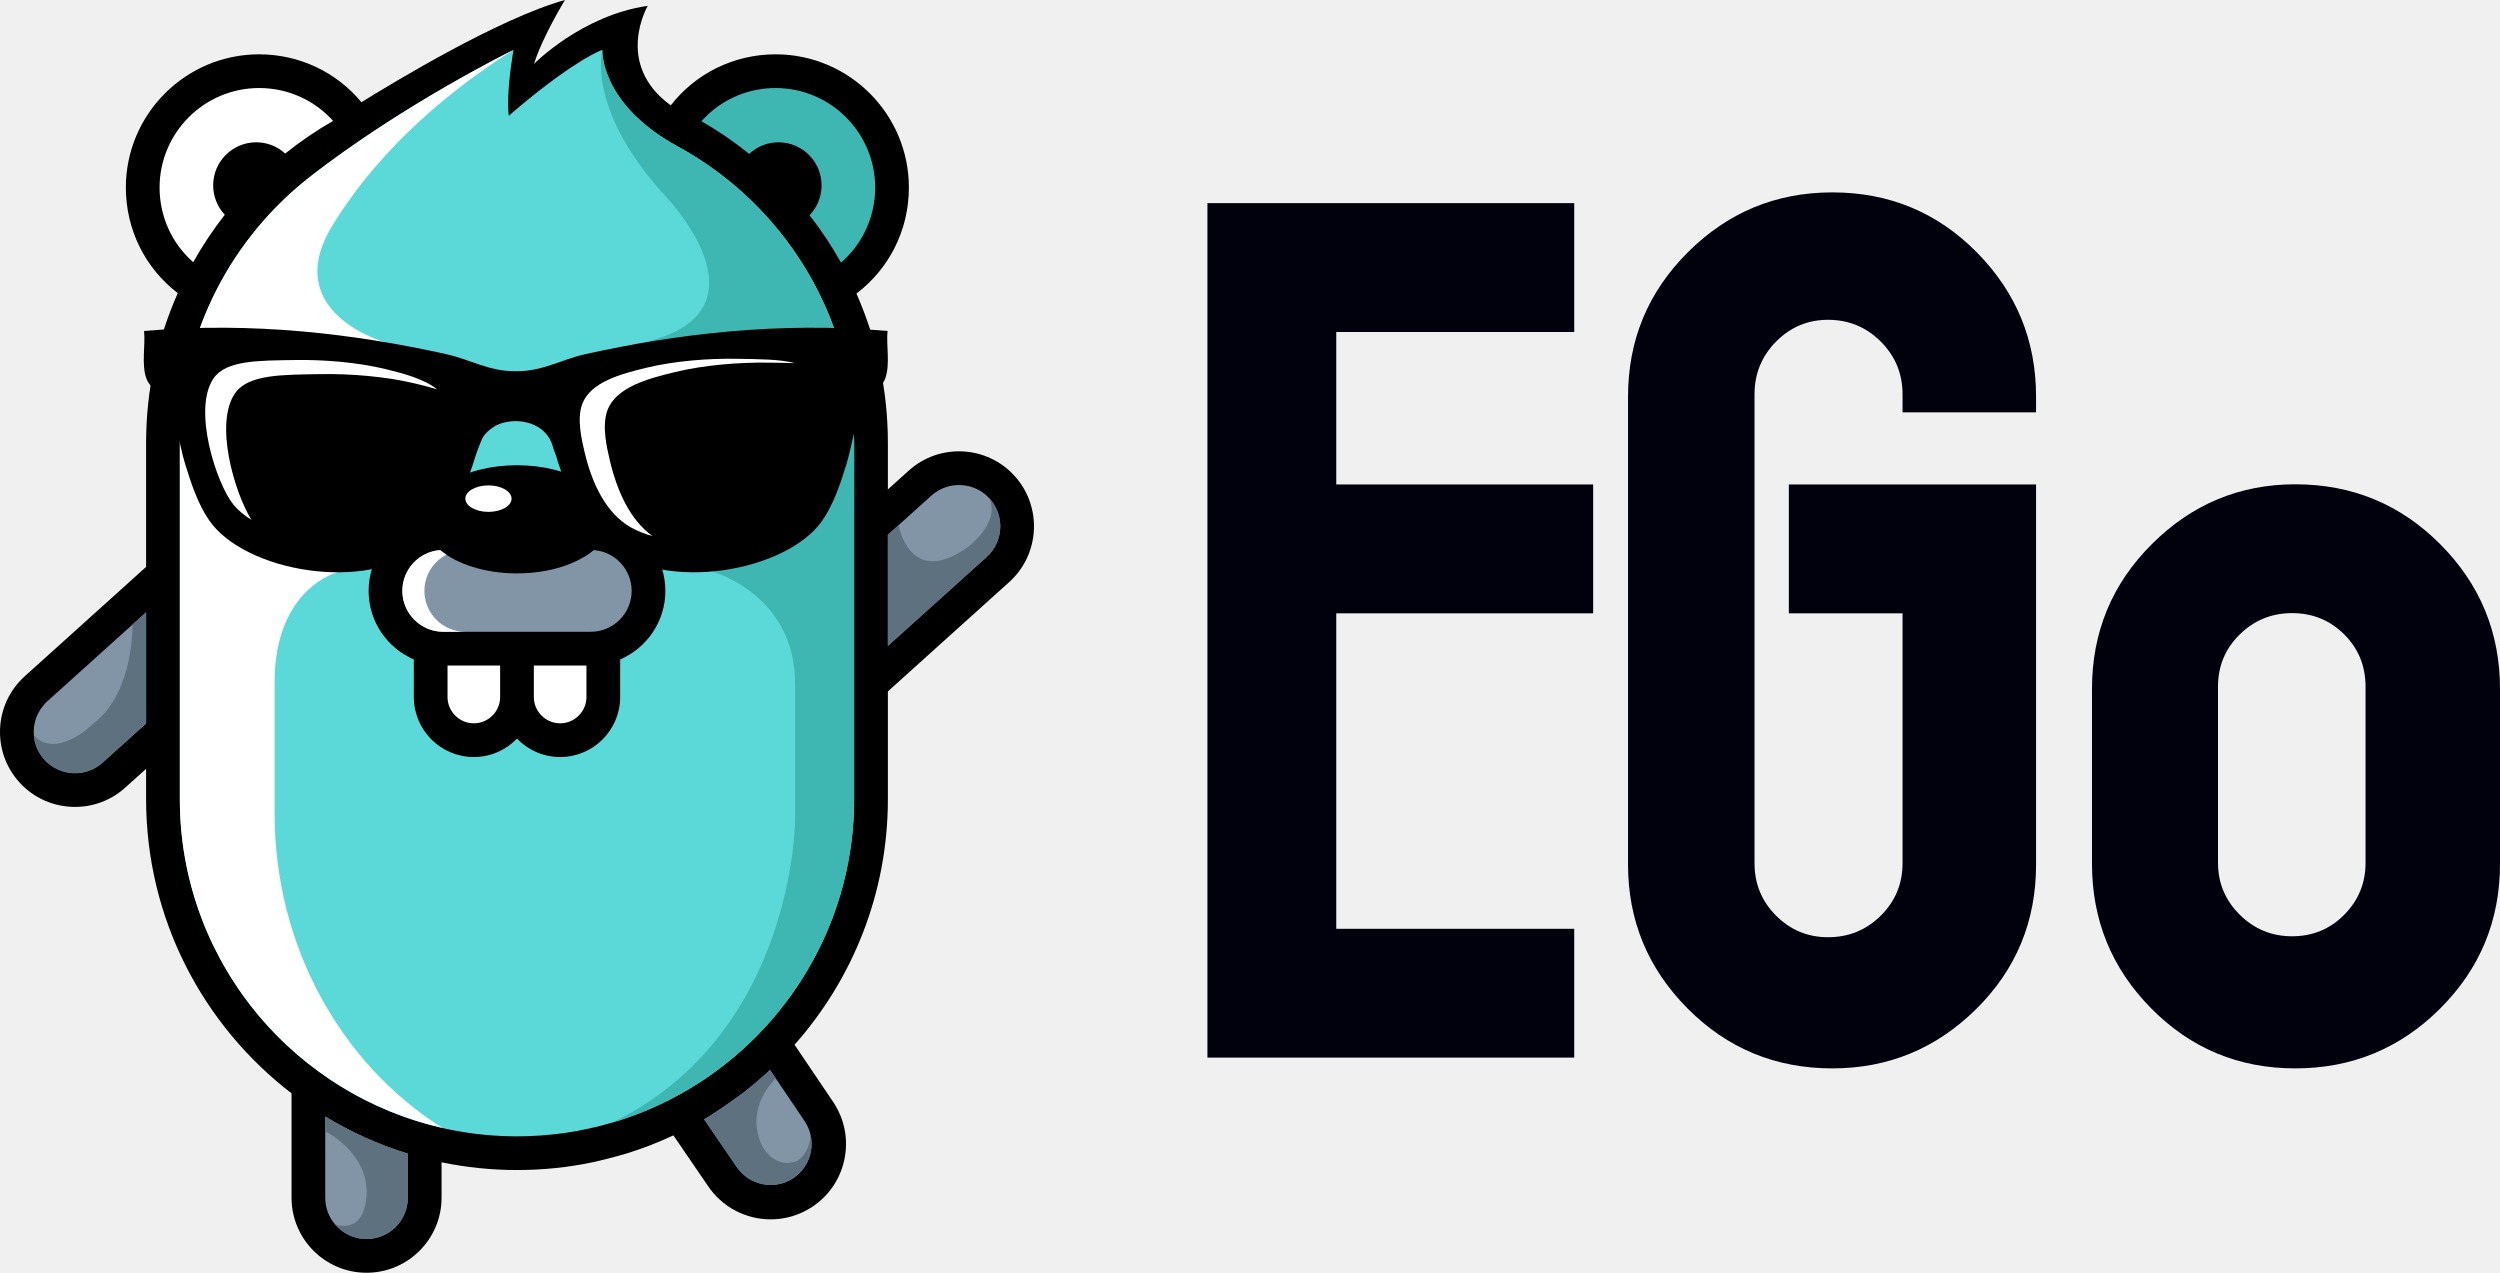
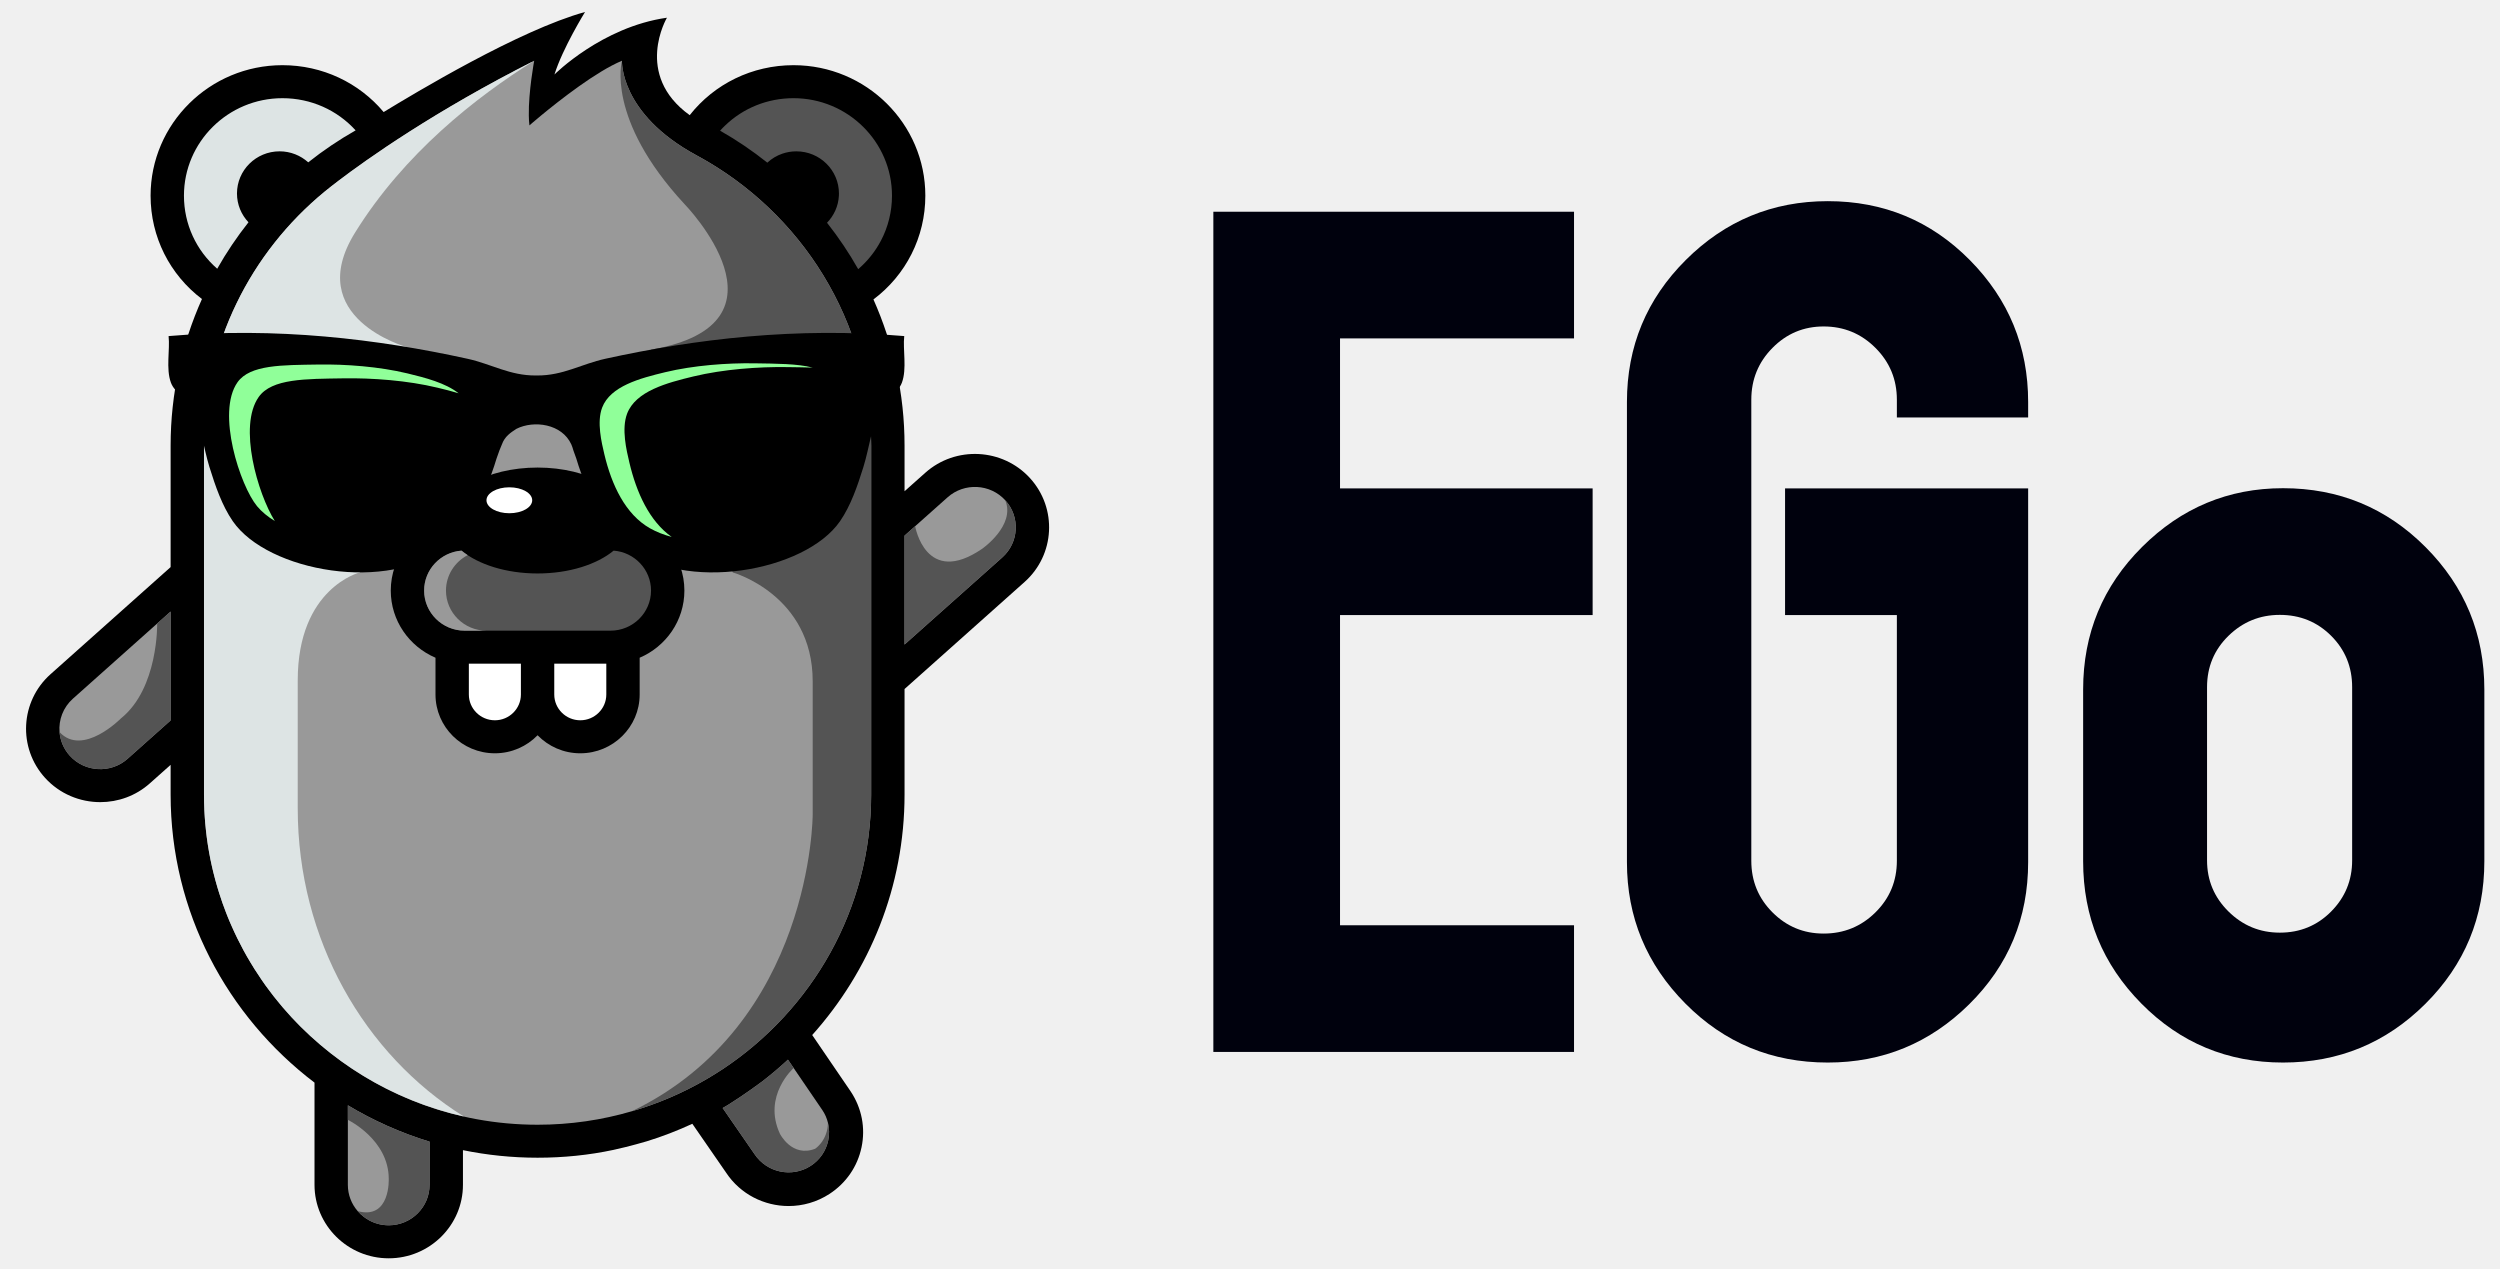
- <svg xmlns="http://www.w3.org/2000/svg" width="258.888mm" height="131.8mm" viewBox="0 0 258.888 131.8" version="1.1" id="svg8">
+ <svg xmlns="http://www.w3.org/2000/svg" width="335" height="170" viewBox="0 0 88.635 44.979" version="1.1" id="svg8">
  <defs id="defs2">
    <clipPath clipPathUnits="userSpaceOnUse" id="clipPath849">
      <path d="m 501.464,382.408 v 250.818 h 107.67 v -37.815 h -69.855 v -44.769 h 75.41 v -37.814 h -75.41 v -92.604 h 69.855 v -37.816 z" id="path847" />
    </clipPath>
    <linearGradient x1="0" y1="0" x2="1" y2="0" gradientUnits="userSpaceOnUse" gradientTransform="matrix(0,-239.2856,-239.2856,0,558.0768,659.774)" spreadMethod="pad" id="linearGradient859">
      <stop style="stop-opacity:1;stop-color:#858383" offset="0" id="stop855" />
      <stop style="stop-opacity:1;stop-color:#231f20" offset="1" id="stop857" />
    </linearGradient>
    <clipPath clipPathUnits="userSpaceOnUse" id="clipPath869">
      <path d="M 642.532,618.856 C 630.796,607.168 624.93,593.026 624.93,576.435 v 0 -137.374 c 0,-16.41 5.821,-30.481 17.464,-42.215 v 0 c 11.641,-11.736 25.804,-17.601 42.491,-17.601 v 0 c 16.408,0 30.479,5.797 42.214,17.396 v 0 c 11.735,11.595 17.603,25.735 17.603,42.42 v 0 111.581 h -72.569 v -37.814 h 33.378 v -73.354 c 0,-6.05 -2.131,-11.185 -6.394,-15.401 v 0 c -4.262,-4.218 -9.42,-6.325 -15.47,-6.325 v 0 c -5.96,0 -11.048,2.107 -15.263,6.325 v 0 c -4.219,4.216 -6.326,9.351 -6.326,15.401 v 0 137.648 c 0,6.05 2.107,11.207 6.326,15.469 v 0 c 4.215,4.264 9.303,6.395 15.263,6.395 v 0 c 6.05,0 11.208,-2.131 15.47,-6.395 v 0 c 4.263,-4.262 6.394,-9.419 6.394,-15.469 v 0 -5.303 h 39.191 v 4.616 c 0,16.501 -5.799,30.617 -17.396,42.352 v 0 c -11.598,11.734 -25.738,17.602 -42.421,17.602 v 0 c -16.501,0 -30.62,-5.845 -42.353,-17.533" id="path867" />
    </clipPath>
    <linearGradient x1="0" y1="0" x2="1" y2="0" gradientUnits="userSpaceOnUse" gradientTransform="matrix(0,-239.2856,-239.2856,0,684.8161,659.774)" spreadMethod="pad" id="linearGradient879">
      <stop style="stop-opacity:1;stop-color:#858383" offset="0" id="stop875" />
      <stop style="stop-opacity:1;stop-color:#231f20" offset="1" id="stop877" />
    </linearGradient>
    <clipPath clipPathUnits="userSpaceOnUse" id="clipPath889">
      <path d="m 778.718,533.167 c -11.735,-11.688 -17.601,-25.876 -17.601,-42.56 v 0 -51.269 c 0,-16.595 5.796,-30.758 17.395,-42.492 v 0 c 11.595,-11.736 25.69,-17.601 42.283,-17.601 v 0 c 16.592,0 30.756,5.844 42.491,17.533 v 0 c 11.735,11.688 17.602,25.873 17.602,42.56 v 0 51.269 c 0,16.592 -5.844,30.755 -17.533,42.492 v 0 C 851.667,544.831 837.48,550.7 820.795,550.7 v 0 c -16.317,0 -30.344,-5.845 -42.077,-17.533 M 804.5,424.345 c -4.261,4.212 -6.393,9.296 -6.393,15.25 v 0 51.718 c 0,6.043 2.132,11.151 6.393,15.319 v 0 c 4.263,4.167 9.373,6.252 15.334,6.252 v 0 c 6.049,0 11.159,-2.085 15.331,-6.252 v 0 c 4.172,-4.168 6.257,-9.276 6.257,-15.319 v 0 -51.718 c 0,-5.954 -2.085,-11.038 -6.257,-15.25 v 0 c -4.172,-4.216 -9.282,-6.322 -15.331,-6.322 v 0 c -5.961,0 -11.071,2.106 -15.334,6.322" id="path887" />
    </clipPath>
    <linearGradient x1="0" y1="0" x2="1" y2="0" gradientUnits="userSpaceOnUse" gradientTransform="matrix(0,-239.2856,-239.2856,0,821.0022,659.774)" spreadMethod="pad" id="linearGradient899">
      <stop style="stop-opacity:1;stop-color:#858383" offset="0" id="stop895" />
      <stop style="stop-opacity:1;stop-color:#231f20" offset="1" id="stop897" />
    </linearGradient>
    <clipPath clipPathUnits="userSpaceOnUse" id="clipPath909">
      <path d="M 0,1080 H 1080 V 0 H 0 Z" id="path907" />
    </clipPath>
  </defs>
-   <g id="layer1" transform="translate(94.89713,252.62)">
+   <g id="layer1" transform="translate(105.4805,263.2034)">
    <g id="g841" transform="matrix(0.3527778,0,0,-0.3527778,-158.4082,-8.193943)">
-       <g id="g843" style="fill:#00010d;fill-opacity:1" transform="translate(33)">
+       <g id="g843" style="fill:#00010d;fill-opacity:1" transform="matrix(0.3366556,0,0,0.3366556,103.1514,488.4008)">
        <g id="g845" clip-path="url(#clipPath849)" style="fill:#00010d;fill-opacity:1">
          <g id="g851" style="fill:#00010d;fill-opacity:1">
            <g id="g853" style="fill:#00010d;fill-opacity:1">
              <path d="m 501.464,382.408 v 250.818 h 107.67 v -37.815 h -69.855 v -44.769 h 75.41 v -37.814 h -75.41 v -92.604 h 69.855 v -37.816 z" style="fill:#00010d;fill-opacity:1;stroke:none" id="path861" />
            </g>
          </g>
        </g>
      </g>
-       <g id="g863" style="fill:#00010d;fill-opacity:1" transform="translate(33)">
+       <g id="g863" style="fill:#00010d;fill-opacity:1" transform="matrix(0.3366556,0,0,0.3366556,103.1514,488.4008)">
        <g id="g865" clip-path="url(#clipPath869)" style="fill:#00010d;fill-opacity:1">
          <g id="g871" style="fill:#00010d;fill-opacity:1">
            <g id="g873" style="fill:#00010d;fill-opacity:1">
              <path d="M 642.532,618.856 C 630.796,607.168 624.93,593.026 624.93,576.435 v 0 -137.374 c 0,-16.41 5.821,-30.481 17.464,-42.215 v 0 c 11.641,-11.736 25.804,-17.601 42.491,-17.601 v 0 c 16.408,0 30.479,5.797 42.214,17.396 v 0 c 11.735,11.595 17.603,25.735 17.603,42.42 v 0 111.581 h -72.569 v -37.814 h 33.378 v -73.354 c 0,-6.05 -2.131,-11.185 -6.394,-15.401 v 0 c -4.262,-4.218 -9.42,-6.325 -15.47,-6.325 v 0 c -5.96,0 -11.048,2.107 -15.263,6.325 v 0 c -4.219,4.216 -6.326,9.351 -6.326,15.401 v 0 137.648 c 0,6.05 2.107,11.207 6.326,15.469 v 0 c 4.215,4.264 9.303,6.395 15.263,6.395 v 0 c 6.05,0 11.208,-2.131 15.47,-6.395 v 0 c 4.263,-4.262 6.394,-9.419 6.394,-15.469 v 0 -5.303 h 39.191 v 4.616 c 0,16.501 -5.799,30.617 -17.396,42.352 v 0 c -11.598,11.734 -25.738,17.602 -42.421,17.602 v 0 c -16.501,0 -30.62,-5.845 -42.353,-17.533" style="fill:#00010d;fill-opacity:1;stroke:none" id="path881" />
            </g>
          </g>
        </g>
      </g>
-       <g id="g883" style="fill:#00010d;fill-opacity:1" transform="translate(33)">
+       <g id="g883" style="fill:#00010d;fill-opacity:1" transform="matrix(0.3366556,0,0,0.3366556,103.1514,488.4008)">
        <g id="g885" clip-path="url(#clipPath889)" style="fill:#00010d;fill-opacity:1">
          <g id="g891" style="fill:#00010d;fill-opacity:1">
            <g id="g893" style="fill:#00010d;fill-opacity:1">
              <path d="m 778.718,533.167 c -11.735,-11.688 -17.601,-25.876 -17.601,-42.56 v 0 -51.269 c 0,-16.595 5.796,-30.758 17.395,-42.492 v 0 c 11.595,-11.736 25.69,-17.601 42.283,-17.601 v 0 c 16.592,0 30.756,5.844 42.491,17.533 v 0 c 11.735,11.688 17.602,25.873 17.602,42.56 v 0 51.269 c 0,16.592 -5.844,30.755 -17.533,42.492 v 0 C 851.667,544.831 837.48,550.7 820.795,550.7 v 0 c -16.317,0 -30.344,-5.845 -42.077,-17.533 M 804.5,424.345 c -4.261,4.212 -6.393,9.296 -6.393,15.25 v 0 51.718 c 0,6.043 2.132,11.151 6.393,15.319 v 0 c 4.263,4.167 9.373,6.252 15.334,6.252 v 0 c 6.049,0 11.159,-2.085 15.331,-6.252 v 0 c 4.172,-4.168 6.257,-9.276 6.257,-15.319 v 0 -51.718 c 0,-5.954 -2.085,-11.038 -6.257,-15.25 v 0 c -4.172,-4.216 -9.282,-6.322 -15.331,-6.322 v 0 c -5.961,0 -11.071,2.106 -15.334,6.322" style="fill:#00010d;fill-opacity:1;stroke:none" id="path901" />
            </g>
          </g>
        </g>
      </g>
-       <g id="g903">
-         <g id="g905" clip-path="url(#clipPath909)">
-           <g id="g911" transform="translate(477.8916,553.1123)">
-             <path d="M 0,0 C -8.13,9.027 -22.081,9.733 -31.085,1.615 L -37.23,-3.914 V 9.778 c 0,15.576 -3.32,30.39 -9.229,43.802 9.632,7.312 15.396,18.671 15.396,31.108 0,21.564 -17.539,39.114 -39.114,39.114 -12.246,0 -23.471,-5.596 -30.794,-14.982 -16.731,12.156 -6.751,29.213 -6.751,29.213 -19.343,-2.77 -33.372,-17.023 -33.372,-17.023 2.422,7.872 9.072,18.739 9.072,18.739 -19.535,-5.439 -50.654,-24.402 -59.749,-29.998 -7.322,8.814 -18.188,14.051 -30.03,14.051 -21.565,0 -39.115,-17.55 -39.115,-39.114 0,-12.369 5.697,-23.673 15.24,-30.984 -5.954,-13.446 -9.296,-28.293 -9.296,-43.926 v -36.434 l -35.627,-32.106 c -9.016,-8.13 -9.734,-22.08 -1.604,-31.095 4.34,-4.812 10.34,-7.256 16.362,-7.256 5.259,0 10.529,1.861 14.723,5.651 l 6.146,5.529 v -8.904 c 0,-35.155 16.764,-66.442 42.691,-86.358 v -30.637 c 0,-12.145 9.869,-22.024 22.013,-22.024 12.145,0 22.025,9.879 22.025,22.024 v 10.395 c 7.143,-1.48 14.556,-2.265 22.136,-2.265 7.715,0 15.248,0.781 22.506,2.344 4.636,0.998 9.902,2.579 9.902,2.579 4.644,1.445 9.152,3.212 13.51,5.249 l 10.039,-14.682 c 4.245,-6.463 11.32,-9.974 18.529,-9.974 4.167,0.002 8.381,1.175 12.116,3.629 4.941,3.245 8.321,8.22 9.52,14.007 1.199,5.789 0.072,11.697 -3.209,16.692 l -11.433,16.932 c 17.03,19.211 27.397,44.454 27.397,72.089 v 31.635 l 35.626,32.105 C 7.413,-22.967 8.13,-9.016 0,0" style="fill:#000000;fill-opacity:1;fill-rule:nonzero;stroke:none" id="path913" />
-           </g>
-           <g id="g915" transform="translate(418.02,354.6133)">
-             <path d="M 0,0 C -0.65,-3.151 -2.489,-5.854 -5.169,-7.625 -10.721,-11.27 -18.2,-9.723 -21.89,-4.093 l -9.43,13.782 c 0.583,0.348 1.166,0.684 1.737,1.032 4.979,3.151 9.891,6.863 9.891,6.863 2.68,2.074 5.26,4.295 7.738,6.604 l 1.693,-2.5 L -1.727,9.05 C -0.953,7.884 -0.404,6.616 -0.089,5.293 0.336,3.577 0.37,1.771 0,0" style="fill:#8195a6;fill-opacity:1;fill-rule:nonzero;stroke:none" id="path917" />
-           </g>
-           <g id="g919" transform="translate(430.7603,562.8911)">
-             <path d="m 0,0 v -104.625 c 0,-34.272 -17.518,-64.542 -44.07,-82.314 -1.597,-1.061 -3.223,-2.079 -4.878,-3.054 -6.871,-4.044 -14.265,-7.267 -22.055,-9.558 -8.866,-2.629 -18.253,-4.043 -27.967,-4.043 -24.615,0 -47.137,9.049 -64.471,23.978 -0.028,0.015 -0.042,0.043 -0.071,0.057 -1.866,1.598 -3.676,3.252 -5.415,4.991 -1.993,1.993 -3.902,4.071 -5.712,6.235 -1.767,2.079 -3.436,4.227 -5.019,6.461 -0.382,0.566 -0.778,1.131 -1.174,1.697 -0.749,1.117 -1.484,2.234 -2.205,3.379 -0.028,0.043 -0.057,0.099 -0.085,0.156 -0.325,0.509 -0.636,1.032 -0.947,1.555 -0.382,0.636 -0.764,1.287 -1.131,1.937 -0.325,0.594 -0.651,1.173 -0.976,1.767 -0.65,1.216 -1.272,2.432 -1.88,3.676 -0.297,0.622 -0.594,1.245 -0.877,1.867 -0.297,0.635 -0.58,1.257 -0.848,1.894 -0.198,0.452 -0.396,0.904 -0.58,1.343 -0.169,0.382 -0.325,0.777 -0.481,1.174 -0.183,0.467 -0.367,0.919 -0.537,1.371 -0.749,1.923 -1.428,3.889 -2.05,5.882 -0.184,0.58 -0.367,1.174 -0.537,1.767 -0.438,1.498 -0.848,3.011 -1.216,4.538 -0.141,0.58 -0.283,1.174 -0.41,1.768 -0.014,0.07 -0.029,0.142 -0.043,0.197 -0.141,0.622 -0.268,1.244 -0.395,1.867 -0.566,2.856 -1.018,5.754 -1.329,8.695 -0.071,0.58 -0.128,1.16 -0.17,1.754 -0.014,0.127 -0.028,0.268 -0.042,0.409 -0.043,0.538 -0.085,1.075 -0.128,1.626 -0.028,0.325 -0.042,0.65 -0.056,0.975 -0.043,0.495 -0.057,1.004 -0.085,1.514 v 0.184 c -0.042,0.678 -0.056,1.371 -0.071,2.049 -0.014,0.736 -0.028,1.471 -0.028,2.206 V 0 c 0,30.553 13.912,57.911 35.728,76.065 0.297,0.269 0.608,0.509 0.905,0.735 0.198,0.184 0.382,0.34 0.579,0.467 0.227,0.212 0.453,0.396 0.693,0.566 h 0.014 c 0.269,0.24 0.552,0.452 0.834,0.65 0.34,0.268 0.707,0.551 1.103,0.862 8.257,6.348 28.32,20.798 58.109,36.011 0,0 -1.724,-9.303 -1.597,-16.415 0.014,-1.046 0.071,-2.05 0.184,-2.969 0,0 1.329,1.188 3.478,2.984 5.5,4.58 16.344,13.19 23.979,16.4 0,0 -0.82,-15.807 22.098,-28.348 0.156,-0.085 0.311,-0.169 0.467,-0.254 C -20.77,69.901 0,37.326 0,0" style="fill:#5bd9d9;fill-opacity:1;fill-rule:nonzero;stroke:none" id="path921" />
-           </g>
-           <g id="g923" transform="translate(436.9351,637.7964)">
-             <path d="m 0,0 c 0,-4.793 -1.146,-9.374 -3.252,-13.431 -1.683,-3.252 -3.973,-6.165 -6.772,-8.596 -2.729,4.877 -5.826,9.529 -9.247,13.912 2.05,2.135 3.365,4.99 3.521,8.129 0.014,0.213 0.014,0.424 0.014,0.637 0,6.97 -5.656,12.64 -12.64,12.64 -1.442,0 -2.814,-0.241 -4.1,-0.679 -1.697,-0.58 -3.224,-1.513 -4.51,-2.715 -4.397,3.549 -9.092,6.758 -14.012,9.586 0.495,0.552 1.004,1.089 1.527,1.583 5.33,5.175 12.513,8.159 20.246,8.159 C -13.106,29.225 0,16.118 0,0" style="fill:#3eb7b3;fill-opacity:1;fill-rule:nonzero;stroke:none" id="path925" />
-           </g>
-           <g id="g927" transform="translate(226.8745,637.7998)">
-             <path d="m 0,0 c 0,16.111 13.108,29.22 29.219,29.22 8.456,0 16.257,-3.57 21.71,-9.646 -4.94,-2.834 -9.639,-6.037 -14.056,-9.585 -2.248,2.048 -5.229,3.303 -8.501,3.303 -6.985,0 -12.64,-5.669 -12.64,-12.639 0,-3.337 1.298,-6.37 3.413,-8.631 C 15.713,-12.365 12.607,-17.016 9.87,-21.904 3.66,-16.443 0,-8.562 0,0" style="fill:#ffffff;fill-opacity:1;fill-rule:nonzero;stroke:none" id="path929" />
-           </g>
-           <g id="g931" transform="translate(222.9204,513.1377)">
-             <path d="m 0,0 v -32.646 l -12.767,-11.495 c -4.962,-4.467 -12.64,-4.072 -17.122,0.891 -1.838,2.05 -2.856,4.553 -3.068,7.111 -0.297,3.634 1.046,7.381 3.959,10.011 l 25.011,22.536 z" style="fill:#8195a6;fill-opacity:1;fill-rule:nonzero;stroke:none" id="path933" />
-           </g>
-           <g id="g935" transform="translate(299.749,354.2207)">
-             <path d="m 0,0 v -12.951 c 0,-6.673 -5.443,-12.116 -12.117,-12.116 -0.693,0 -1.371,0.056 -2.022,0.17 -0.226,0.042 -0.438,0.084 -0.65,0.126 -0.212,0.042 -0.424,0.099 -0.636,0.17 -0.113,0.029 -0.226,0.057 -0.325,0.099 -0.156,0.042 -0.312,0.085 -0.467,0.142 -1.173,0.423 -2.262,1.032 -3.238,1.781 -0.339,0.255 -0.664,0.537 -0.975,0.82 -0.311,0.297 -0.608,0.608 -0.891,0.933 -1.824,2.106 -2.927,4.864 -2.927,7.875 V 10.9 C -16.712,6.334 -8.582,2.644 0,0" style="fill:#8195a6;fill-opacity:1;fill-rule:nonzero;stroke:none" id="path937" />
-           </g>
-           <g id="g939" transform="translate(469.6655,529.3682)">
-             <path d="M 0,0 -29.012,-26.128 V 6.519 l 3.153,2.827 9.614,8.653 C -11.283,22.48 -3.591,22.084 0.876,17.122 5.358,12.16 4.963,4.482 0,0" style="fill:#8195a6;fill-opacity:1;fill-rule:nonzero;stroke:none" id="path941" />
-           </g>
-           <g id="g943" transform="translate(359.2344,540.5298)">
-             <path d="M 0,0 C -0.1,8.718 -12.344,15.769 -27.444,15.769 -42.545,15.769 -54.789,8.718 -54.889,0 -64.161,-2.553 -71,-11.038 -71,-21.11 c 0,-9.014 5.473,-16.768 13.269,-20.13 v -11.029 c 0,-9.715 7.903,-17.618 17.617,-17.618 4.974,0 9.463,2.08 12.67,5.405 3.206,-3.325 7.695,-5.405 12.669,-5.405 9.714,0 17.617,7.903 17.617,17.618 v 11.029 c 7.796,3.362 13.269,11.116 13.269,20.13 C 16.111,-11.038 9.272,-2.553 0,0" style="fill:#000000;fill-opacity:1;fill-rule:nonzero;stroke:none" id="path945" />
-           </g>
-           <g id="g947" transform="translate(319.1206,480.5391)">
-             <path d="m 0,0 c -4.257,0 -7.721,3.465 -7.721,7.722 v 9.245 H 7.721 V 7.722 C 7.721,3.465 4.257,0 0,0" style="fill:#ffffff;fill-opacity:1;fill-rule:nonzero;stroke:none" id="path949" />
-           </g>
-           <g id="g951" transform="translate(352.1797,488.2607)">
-             <path d="m 0,0 c 0,-4.257 -3.463,-7.722 -7.721,-7.722 -4.257,0 -7.72,3.465 -7.72,7.722 V 9.245 H 0 Z" style="fill:#ffffff;fill-opacity:1;fill-rule:nonzero;stroke:none" id="path953" />
-           </g>
-           <g id="g955" transform="translate(353.4307,507.4023)">
-             <path d="m 0,0 h -16.692 -9.897 -16.693 c -6.627,0 -12.017,5.392 -12.017,12.018 0,6.315 4.899,11.497 11.095,11.971 4.957,-4.132 13.208,-6.843 22.563,-6.843 9.355,0 17.606,2.711 22.563,6.843 C 7.118,23.515 12.018,18.333 12.018,12.018 12.018,5.392 6.627,0 0,0" style="fill:#8195a6;fill-opacity:1;fill-rule:nonzero;stroke:none" id="path957" />
-           </g>
-           <g id="g959" transform="translate(304.6113,519.4199)">
-             <path d="M 0,0 C 0,4.613 2.621,8.613 6.445,10.623 5.799,11.055 5.18,11.501 4.616,11.972 -1.581,11.497 -6.48,6.315 -6.48,0 c 0,-6.626 5.391,-12.018 12.018,-12.018 h 6.48 C 5.391,-12.018 0,-6.626 0,0" style="fill:#ffffff;fill-opacity:1;fill-rule:nonzero;stroke:none" id="path961" />
-           </g>
-           <g id="g963" transform="translate(469.6655,529.3682)">
-             <path d="M 0,0 -29.012,-26.128 V 6.519 l 3.153,2.827 c 0,0 3.117,-18.327 19.843,-6.79 0,0 10,6.981 6.892,14.566 C 5.358,12.16 4.963,4.482 0,0" style="fill:#5d717f;fill-opacity:1;fill-rule:nonzero;stroke:none" id="path965" />
-           </g>
-           <g id="g967" transform="translate(222.9204,513.1377)">
-             <path d="m 0,0 v -32.646 l -12.767,-11.495 c -4.962,-4.467 -12.64,-4.072 -17.122,0.891 -1.838,2.05 -2.856,4.553 -3.068,7.111 6.914,-7.507 18.225,4.115 18.225,4.115 11.127,9.02 10.745,28.432 10.745,28.432 z" style="fill:#5d717f;fill-opacity:1;fill-rule:nonzero;stroke:none" id="path969" />
-           </g>
-           <g id="g971" transform="translate(299.749,354.2207)">
-             <path d="m 0,0 v -12.951 c 0,-6.673 -5.443,-12.116 -12.117,-12.116 -0.693,0 -1.371,0.056 -2.022,0.17 -0.226,0.042 -0.438,0.084 -0.65,0.126 -0.212,0.042 -0.424,0.099 -0.636,0.17 -0.113,0.029 -0.226,0.057 -0.325,0.099 -0.156,0.042 -0.312,0.085 -0.467,0.142 -1.173,0.423 -2.262,1.032 -3.238,1.781 -0.339,0.255 -0.664,0.537 -0.975,0.82 -0.311,0.297 -0.608,0.608 -0.891,0.933 9.756,-2.63 9.204,9.699 9.204,9.699 0,11.749 -12.131,17.673 -12.131,17.673 V 10.9 C -16.712,6.334 -8.582,2.644 0,0" style="fill:#5d717f;fill-opacity:1;fill-rule:nonzero;stroke:none" id="path973" />
-           </g>
-           <g id="g975" transform="translate(330.1958,546.4902)">
-             <path d="m 0,0 c 0,-2.147 -3.037,-3.888 -6.783,-3.888 -3.747,0 -6.784,1.741 -6.784,3.888 0,2.147 3.037,3.888 6.784,3.888 C -3.037,3.888 0,2.147 0,0" style="fill:#ffffff;fill-opacity:1;fill-rule:nonzero;stroke:none" id="path977" />
-           </g>
-           <g id="g979" transform="translate(430.7603,562.8911)">
-             <path d="m 0,0 v -104.625 c 0,-34.272 -17.518,-64.542 -44.07,-82.314 -1.597,-1.061 -3.223,-2.079 -4.878,-3.054 -6.871,-4.044 -14.265,-7.267 -22.055,-9.558 53.655,26.128 53.655,89.016 53.655,89.016 v 39.857 c 0,25.916 -23.71,32.645 -23.71,32.645 l -24.248,66.791 c 44.551,7.79 9.897,43.659 9.897,43.659 -23.47,25.619 -18.521,42.939 -18.521,42.939 0,0 -0.82,-15.807 22.098,-28.348 0.156,-0.085 0.311,-0.169 0.467,-0.254 C -20.77,69.901 0,37.326 0,0" style="fill:#3eb7b3;fill-opacity:1;fill-rule:nonzero;stroke:none" id="path981" />
-           </g>
-           <g id="g983" transform="translate(260.6318,454.1094)">
-             <path d="M 0,0 V 38.394 C 0,66.14 18.436,70.761 18.436,70.761 L 22.501,86.147 0,87.542 v 25.411 c 0,8.467 0.919,16.455 2.55,23.997 l 29.687,1.392 c 0,0 -30.956,8.713 -15.211,34.305 14.546,23.672 35.802,40.561 53.129,51.491 -29.79,-15.213 -49.852,-29.663 -58.109,-36.011 -0.396,-0.311 -0.764,-0.594 -1.103,-0.862 -0.283,-0.199 -0.566,-0.411 -0.834,-0.651 h -0.014 c -0.241,-0.17 -0.467,-0.353 -0.693,-0.565 -0.198,-0.128 -0.382,-0.283 -0.58,-0.467 -0.297,-0.226 -0.608,-0.466 -0.905,-0.735 -21.815,-18.154 -35.728,-45.512 -35.728,-76.065 V 4.157 c 0,-0.735 0.015,-1.47 0.029,-2.206 0.014,-0.679 0.028,-1.371 0.07,-2.05 v -0.183 c 0.028,-0.51 0.043,-1.019 0.085,-1.514 0.014,-0.325 0.028,-0.65 0.057,-0.975 0.042,-0.551 0.085,-1.088 0.127,-1.626 0.014,-0.141 0.028,-0.283 0.042,-0.41 0.043,-0.593 0.099,-1.173 0.17,-1.754 0.311,-2.94 0.763,-5.838 1.329,-8.694 0.127,-0.623 0.255,-1.245 0.396,-1.867 0.014,-0.056 0.028,-0.127 0.042,-0.197 0.128,-0.594 0.269,-1.188 0.41,-1.768 0.368,-1.527 0.778,-3.04 1.216,-4.538 0.17,-0.594 0.354,-1.187 0.538,-1.768 0.622,-1.993 1.3,-3.944 2.05,-5.881 0.169,-0.453 0.353,-0.905 0.537,-1.372 0.155,-0.396 0.311,-0.792 0.481,-1.173 0.183,-0.439 0.381,-0.891 0.579,-1.343 0.269,-0.637 0.551,-1.259 0.848,-1.895 0.284,-0.622 0.58,-1.244 0.877,-1.866 0.608,-1.244 1.23,-2.46 1.881,-3.677 0.325,-0.593 0.65,-1.172 0.975,-1.766 0.368,-0.651 0.749,-1.301 1.131,-1.938 0.311,-0.522 0.622,-1.046 0.947,-1.554 0.029,-0.057 0.057,-0.114 0.085,-0.157 0.721,-1.144 1.456,-2.261 2.206,-3.379 0.396,-0.565 0.792,-1.13 1.173,-1.696 1.598,-2.22 3.266,-4.383 5.02,-6.461 C 9.162,-75.726 27.909,-87.475 49.244,-92.324 19.822,-73.789 0,-39.361 0,0" style="fill:#ffffff;fill-opacity:1;fill-rule:nonzero;stroke:none" id="path985" />
-           </g>
-           <g id="g987" transform="translate(440.5698,595.708)">
-             <path d="m 0,0 c -32.01,2.793 -61.931,-0.866 -88.662,-6.794 -7.127,-1.581 -12.569,-5.068 -20.274,-5.017 v 0.005 h -0.194 -0.187 v -0.005 c -7.704,-0.051 -13.146,3.436 -20.274,5.017 -26.731,5.928 -56.652,9.587 -88.661,6.794 0.454,-4.084 -0.842,-9.779 0.695,-13.968 1.232,-3.347 4.812,-4.242 6.234,-7.173 2.699,-5.556 3.402,-12.279 5.192,-18.122 1.743,-5.673 3.737,-11.557 6.93,-16.237 10.338,-15.155 46.462,-21.615 63.376,-7.546 2.032,1.687 4.305,4.533 6.414,7.664 0.422,0.626 0.833,1.261 1.238,1.903 3.077,5.289 5.507,10.955 7.2,16.722 0.285,0.866 0.579,1.715 0.891,2.524 0.228,0.612 0.465,1.199 0.715,1.755 0.851,2.413 2.586,3.544 4.315,4.68 5.195,2.638 13.508,1.508 16.287,-4.688 0.246,-0.583 0.446,-1.176 0.593,-1.747 0.311,-0.809 0.606,-1.658 0.895,-2.524 1.695,-5.767 4.12,-11.433 7.195,-16.722 0.408,-0.642 0.816,-1.277 1.236,-1.903 2.112,-3.131 4.387,-5.977 6.418,-7.664 16.916,-14.069 53.037,-7.609 63.377,7.546 3.19,4.68 5.185,10.564 6.929,16.237 1.792,5.843 2.497,12.566 5.191,18.122 1.422,2.931 5.005,3.826 6.236,7.173 C 0.844,-9.779 -0.456,-4.084 0,0" style="fill:#000000;fill-opacity:1;fill-rule:nonzero;stroke:none" id="path989" />
-           </g>
-           <g id="g991" transform="translate(350.9424,574.2651)">
-             <path d="m 0,0 c 2.424,6.442 11.241,8.798 18.735,10.622 8.377,2.042 18.377,2.791 26.491,2.657 6.51,-0.108 12.628,-0.093 17.243,-1.283 -2.403,0.081 -4.926,0.106 -7.508,0.148 C 46.429,12.285 35.913,11.497 27.104,9.351 19.225,7.433 9.954,4.956 7.405,-1.819 c -1.713,-4.571 -0.173,-11 0.678,-14.659 2.101,-8.994 5.948,-17.583 12.558,-22.292 -2.339,0.636 -4.511,1.492 -6.43,2.587 C 6.919,-32.024 2.81,-23.207 0.645,-13.94 -0.164,-10.461 -1.629,-4.347 0,0" style="fill:#ffffff;fill-opacity:1;fill-rule:nonzero;stroke:none" id="path993" />
-           </g>
-           <g id="g995" transform="translate(249.0537,577.4565)">
-             <path d="M 0,0 C 3.895,5.564 13.971,5.401 25.139,5.585 33.671,5.727 44.186,4.939 52.995,2.792 55.054,2.291 57.208,1.75 59.313,1.106 55.42,4.208 49.436,5.773 44.116,7.068 35.739,9.109 25.738,9.858 17.624,9.724 7.004,9.549 -2.579,9.704 -6.283,4.413 -12.65,-4.691 -5.469,-26.691 -0.465,-32.772 0.878,-34.404 2.668,-35.888 4.784,-37.2 -0.289,-28.995 -6.146,-8.787 0,0" style="fill:#ffffff;fill-opacity:1;fill-rule:nonzero;stroke:none" id="path997" />
-           </g>
-           <g id="g999" transform="translate(418.02,354.6133)">
-             <path d="M 0,0 C -0.65,-3.151 -2.489,-5.854 -5.169,-7.625 -10.721,-11.27 -18.2,-9.723 -21.89,-4.093 l -9.43,13.782 c 0.583,0.348 1.166,0.684 1.737,1.032 4.979,3.151 9.891,6.863 9.891,6.863 2.68,2.074 5.26,4.295 7.738,6.604 l 1.693,-2.5 c 0,0 -9.307,-8.321 -4.071,-19.714 0,0 3.556,-7.2 10.463,-4.486 0,0 3.723,2.445 3.78,7.805 C 0.336,3.577 0.37,1.771 0,0" style="fill:#5d717f;fill-opacity:1;fill-rule:nonzero;stroke:none" id="path1001" />
-           </g>
-         </g>
+       <g id="g911-5" transform="matrix(0.3387486,0,0,0.3352603,253.5495,674.8045)">
+         <path d="M 0,0 C -8.13,9.027 -22.081,9.733 -31.085,1.615 L -37.23,-3.914 V 9.778 c 0,15.576 -3.32,30.39 -9.229,43.802 9.632,7.312 15.396,18.671 15.396,31.108 0,21.564 -17.539,39.114 -39.114,39.114 -12.246,0 -23.471,-5.596 -30.794,-14.982 -16.731,12.156 -6.751,29.213 -6.751,29.213 -19.343,-2.77 -33.372,-17.023 -33.372,-17.023 2.422,7.872 9.072,18.739 9.072,18.739 -19.535,-5.439 -50.654,-24.402 -59.749,-29.998 -7.322,8.814 -18.188,14.051 -30.03,14.051 -21.565,0 -39.115,-17.55 -39.115,-39.114 0,-12.369 5.697,-23.673 15.24,-30.984 -5.954,-13.446 -9.296,-28.293 -9.296,-43.926 v -36.434 l -35.627,-32.106 c -9.016,-8.13 -9.734,-22.08 -1.604,-31.095 4.34,-4.812 10.34,-7.256 16.362,-7.256 5.259,0 10.529,1.861 14.723,5.651 l 6.146,5.529 v -8.904 c 0,-35.155 16.764,-66.442 42.691,-86.358 v -30.637 c 0,-12.145 9.869,-22.024 22.013,-22.024 12.145,0 22.025,9.879 22.025,22.024 v 10.395 c 7.143,-1.48 14.556,-2.265 22.136,-2.265 7.715,0 15.248,0.781 22.506,2.344 4.636,0.998 9.902,2.579 9.902,2.579 4.644,1.445 9.152,3.212 13.51,5.249 l 10.039,-14.682 c 4.245,-6.463 11.32,-9.974 18.529,-9.974 4.167,0.002 8.381,1.175 12.116,3.629 4.941,3.245 8.321,8.22 9.52,14.007 1.199,5.789 0.072,11.697 -3.209,16.692 l -11.433,16.932 c 17.03,19.211 27.397,44.454 27.397,72.089 v 31.635 l 35.626,32.105 C 7.413,-22.967 8.13,-9.016 0,0" style="fill:#000000;fill-opacity:1;fill-rule:nonzero;stroke:none" id="path913-9" />
+       </g>
+       <g id="g915-8" transform="matrix(0.3387486,0,0,0.3352603,233.2681,608.2556)">
+         <path d="M 0,0 C -0.65,-3.151 -2.489,-5.854 -5.169,-7.625 -10.721,-11.27 -18.2,-9.723 -21.89,-4.093 l -9.43,13.782 c 0.583,0.348 1.166,0.684 1.737,1.032 4.979,3.151 9.891,6.863 9.891,6.863 2.68,2.074 5.26,4.295 7.738,6.604 l 1.693,-2.5 L -1.727,9.05 C -0.953,7.884 -0.404,6.616 -0.089,5.293 0.336,3.577 0.37,1.771 0,0" style="fill:#999999;fill-opacity:1;fill-rule:nonzero;stroke:none" id="path917-2" />
+       </g>
+       <g id="g919-0" transform="matrix(0.3387486,0,0,0.3352603,237.5839,678.0829)" style="fill:#b3b3b3;fill-opacity:1">
+         <path d="m 0,0 v -104.625 c 0,-34.272 -17.518,-64.542 -44.07,-82.314 -1.597,-1.061 -3.223,-2.079 -4.878,-3.054 -6.871,-4.044 -14.265,-7.267 -22.055,-9.558 -8.866,-2.629 -18.253,-4.043 -27.967,-4.043 -24.615,0 -47.137,9.049 -64.471,23.978 -0.028,0.015 -0.042,0.043 -0.071,0.057 -1.866,1.598 -3.676,3.252 -5.415,4.991 -1.993,1.993 -3.902,4.071 -5.712,6.235 -1.767,2.079 -3.436,4.227 -5.019,6.461 -0.382,0.566 -0.778,1.131 -1.174,1.697 -0.749,1.117 -1.484,2.234 -2.205,3.379 -0.028,0.043 -0.057,0.099 -0.085,0.156 -0.325,0.509 -0.636,1.032 -0.947,1.555 -0.382,0.636 -0.764,1.287 -1.131,1.937 -0.325,0.594 -0.651,1.173 -0.976,1.767 -0.65,1.216 -1.272,2.432 -1.88,3.676 -0.297,0.622 -0.594,1.245 -0.877,1.867 -0.297,0.635 -0.58,1.257 -0.848,1.894 -0.198,0.452 -0.396,0.904 -0.58,1.343 -0.169,0.382 -0.325,0.777 -0.481,1.174 -0.183,0.467 -0.367,0.919 -0.537,1.371 -0.749,1.923 -1.428,3.889 -2.05,5.882 -0.184,0.58 -0.367,1.174 -0.537,1.767 -0.438,1.498 -0.848,3.011 -1.216,4.538 -0.141,0.58 -0.283,1.174 -0.41,1.768 -0.014,0.07 -0.029,0.142 -0.043,0.197 -0.141,0.622 -0.268,1.244 -0.395,1.867 -0.566,2.856 -1.018,5.754 -1.329,8.695 -0.071,0.58 -0.128,1.16 -0.17,1.754 -0.014,0.127 -0.028,0.268 -0.042,0.409 -0.043,0.538 -0.085,1.075 -0.128,1.626 -0.028,0.325 -0.042,0.65 -0.056,0.975 -0.043,0.495 -0.057,1.004 -0.085,1.514 v 0.184 c -0.042,0.678 -0.056,1.371 -0.071,2.049 -0.014,0.736 -0.028,1.471 -0.028,2.206 V 0 c 0,30.553 13.912,57.911 35.728,76.065 0.297,0.269 0.608,0.509 0.905,0.735 0.198,0.184 0.382,0.34 0.579,0.467 0.227,0.212 0.453,0.396 0.693,0.566 h 0.014 c 0.269,0.24 0.552,0.452 0.834,0.65 0.34,0.268 0.707,0.551 1.103,0.862 8.257,6.348 28.32,20.798 58.109,36.011 0,0 -1.724,-9.303 -1.597,-16.415 0.014,-1.046 0.071,-2.05 0.184,-2.969 0,0 1.329,1.188 3.478,2.984 5.5,4.58 16.344,13.19 23.979,16.4 0,0 -0.82,-15.807 22.098,-28.348 0.156,-0.085 0.311,-0.169 0.467,-0.254 C -20.77,69.901 0,37.326 0,0" style="fill:#999999;fill-opacity:1;fill-rule:nonzero;stroke:none" id="path921-0" />
+       </g>
+       <g id="g923-1" transform="matrix(0.3387486,0,0,0.3352603,239.6756,703.1957)" style="fill:#808080;fill-opacity:1">
+         <path d="m 0,0 c 0,-4.793 -1.146,-9.374 -3.252,-13.431 -1.683,-3.252 -3.973,-6.165 -6.772,-8.596 -2.729,4.877 -5.826,9.529 -9.247,13.912 2.05,2.135 3.365,4.99 3.521,8.129 0.014,0.213 0.014,0.424 0.014,0.637 0,6.97 -5.656,12.64 -12.64,12.64 -1.442,0 -2.814,-0.241 -4.1,-0.679 -1.697,-0.58 -3.224,-1.513 -4.51,-2.715 -4.397,3.549 -9.092,6.758 -14.012,9.586 0.495,0.552 1.004,1.089 1.527,1.583 5.33,5.175 12.513,8.159 20.246,8.159 C -13.106,29.225 0,16.118 0,0" style="fill:#545454;fill-opacity:1;fill-rule:nonzero;stroke:none" id="path925-7" />
+       </g>
+       <g id="g927-2" transform="matrix(0.3387486,0,0,0.3352603,168.5179,703.1968)" style="fill:#e6e6e6;fill-opacity:1">
+         <path d="m 0,0 c 0,16.111 13.108,29.22 29.219,29.22 8.456,0 16.257,-3.57 21.71,-9.646 -4.94,-2.834 -9.639,-6.037 -14.056,-9.585 -2.248,2.048 -5.229,3.303 -8.501,3.303 -6.985,0 -12.64,-5.669 -12.64,-12.639 0,-3.337 1.298,-6.37 3.413,-8.631 C 15.713,-12.365 12.607,-17.016 9.87,-21.904 3.66,-16.443 0,-8.562 0,0" style="fill:#dde4e4;fill-opacity:1;fill-rule:nonzero;stroke:none" id="path929-6" />
+       </g>
+       <g id="g931-4" transform="matrix(0.3387486,0,0,0.3352603,167.1784,661.4026)">
+         <path d="m 0,0 v -32.646 l -12.767,-11.495 c -4.962,-4.467 -12.64,-4.072 -17.122,0.891 -1.838,2.05 -2.856,4.553 -3.068,7.111 -0.297,3.634 1.046,7.381 3.959,10.011 l 25.011,22.536 z" style="fill:#999999;fill-opacity:1;fill-rule:nonzero;stroke:none" id="path933-4" />
+       </g>
+       <g id="g935-6" transform="matrix(0.3387486,0,0,0.3352603,193.204,608.124)">
+         <path d="m 0,0 v -12.951 c 0,-6.673 -5.443,-12.116 -12.117,-12.116 -0.693,0 -1.371,0.056 -2.022,0.17 -0.226,0.042 -0.438,0.084 -0.65,0.126 -0.212,0.042 -0.424,0.099 -0.636,0.17 -0.113,0.029 -0.226,0.057 -0.325,0.099 -0.156,0.042 -0.312,0.085 -0.467,0.142 -1.173,0.423 -2.262,1.032 -3.238,1.781 -0.339,0.255 -0.664,0.537 -0.975,0.82 -0.311,0.297 -0.608,0.608 -0.891,0.933 -1.824,2.106 -2.927,4.864 -2.927,7.875 V 10.9 C -16.712,6.334 -8.582,2.644 0,0" style="fill:#999999;fill-opacity:1;fill-rule:nonzero;stroke:none" id="path937-2" />
+       </g>
+       <g id="g939-5" transform="matrix(0.3387486,0,0,0.3352603,250.763,666.844)">
+         <path d="M 0,0 -29.012,-26.128 V 6.519 l 3.153,2.827 9.614,8.653 C -11.283,22.48 -3.591,22.084 0.876,17.122 5.358,12.16 4.963,4.482 0,0" style="fill:#999999;fill-opacity:1;fill-rule:nonzero;stroke:none" id="path941-0" />
+       </g>
+       <g id="g943-1" transform="matrix(0.3387486,0,0,0.3352603,213.3546,670.5861)">
+         <path d="M 0,0 C -0.1,8.718 -12.344,15.769 -27.444,15.769 -42.545,15.769 -54.789,8.718 -54.889,0 -64.161,-2.553 -71,-11.038 -71,-21.11 c 0,-9.014 5.473,-16.768 13.269,-20.13 v -11.029 c 0,-9.715 7.903,-17.618 17.617,-17.618 4.974,0 9.463,2.08 12.67,5.405 3.206,-3.325 7.695,-5.405 12.669,-5.405 9.714,0 17.617,7.903 17.617,17.618 v 11.029 c 7.796,3.362 13.269,11.116 13.269,20.13 C 16.111,-11.038 9.272,-2.553 0,0" style="fill:#000000;fill-opacity:1;fill-rule:nonzero;stroke:none" id="path945-2" />
+       </g>
+       <g id="g947-4" transform="matrix(0.3387486,0,0,0.3352603,199.7661,650.4736)">
+         <path d="m 0,0 c -4.257,0 -7.721,3.465 -7.721,7.722 v 9.245 H 7.721 V 7.722 C 7.721,3.465 4.257,0 0,0" style="fill:#ffffff;fill-opacity:1;fill-rule:nonzero;stroke:none" id="path949-5" />
+       </g>
+       <g id="g951-7" transform="matrix(0.3387486,0,0,0.3352603,210.9648,653.0623)">
+         <path d="m 0,0 c 0,-4.257 -3.463,-7.722 -7.721,-7.722 -4.257,0 -7.72,3.465 -7.72,7.722 V 9.245 H 0 Z" style="fill:#ffffff;fill-opacity:1;fill-rule:nonzero;stroke:none" id="path953-3" />
+       </g>
+       <g id="g955-8" transform="matrix(0.3387486,0,0,0.3352603,211.3886,659.4797)">
+         <path d="m 0,0 h -16.692 -9.897 -16.693 c -6.627,0 -12.017,5.392 -12.017,12.018 0,6.315 4.899,11.497 11.095,11.971 4.957,-4.132 13.208,-6.843 22.563,-6.843 9.355,0 17.606,2.711 22.563,6.843 C 7.118,23.515 12.018,18.333 12.018,12.018 12.018,5.392 6.627,0 0,0" style="fill:#545454;fill-opacity:1;fill-rule:nonzero;stroke:none" id="path957-5" />
+       </g>
+       <g id="g959-3" transform="matrix(0.3387486,0,0,0.3352603,194.8511,663.5088)">
+         <path d="M 0,0 C 0,4.613 2.621,8.613 6.445,10.623 5.799,11.055 5.18,11.501 4.616,11.972 -1.581,11.497 -6.48,6.315 -6.48,0 c 0,-6.626 5.391,-12.018 12.018,-12.018 h 6.48 C 5.391,-12.018 0,-6.626 0,0" style="fill:#999999;fill-opacity:1;fill-rule:nonzero;stroke:none" id="path961-2" />
+       </g>
+       <g id="g963-5" transform="matrix(0.3387486,0,0,0.3352603,250.763,666.844)">
+         <path d="M 0,0 -29.012,-26.128 V 6.519 l 3.153,2.827 c 0,0 3.117,-18.327 19.843,-6.79 0,0 10,6.981 6.892,14.566 C 5.358,12.16 4.963,4.482 0,0" style="fill:#545454;fill-opacity:1;fill-rule:nonzero;stroke:none" id="path965-8" />
+       </g>
+       <g id="g967-5" transform="matrix(0.3387486,0,0,0.3352603,167.1784,661.4026)">
+         <path d="m 0,0 v -32.646 l -12.767,-11.495 c -4.962,-4.467 -12.64,-4.072 -17.122,0.891 -1.838,2.05 -2.856,4.553 -3.068,7.111 6.914,-7.507 18.225,4.115 18.225,4.115 11.127,9.02 10.745,28.432 10.745,28.432 z" style="fill:#545454;fill-opacity:1;fill-rule:nonzero;stroke:none" id="path969-6" />
+       </g>
+       <g id="g971-4" transform="matrix(0.3387486,0,0,0.3352603,193.204,608.124)">
+         <path d="m 0,0 v -12.951 c 0,-6.673 -5.443,-12.116 -12.117,-12.116 -0.693,0 -1.371,0.056 -2.022,0.17 -0.226,0.042 -0.438,0.084 -0.65,0.126 -0.212,0.042 -0.424,0.099 -0.636,0.17 -0.113,0.029 -0.226,0.057 -0.325,0.099 -0.156,0.042 -0.312,0.085 -0.467,0.142 -1.173,0.423 -2.262,1.032 -3.238,1.781 -0.339,0.255 -0.664,0.537 -0.975,0.82 -0.311,0.297 -0.608,0.608 -0.891,0.933 9.756,-2.63 9.204,9.699 9.204,9.699 0,11.749 -12.131,17.673 -12.131,17.673 V 10.9 C -16.712,6.334 -8.582,2.644 0,0" style="fill:#545454;fill-opacity:1;fill-rule:nonzero;stroke:none" id="path973-9" />
+       </g>
+       <g id="g975-4" transform="matrix(0.3387486,0,0,0.3352603,203.5178,672.5844)">
+         <path d="m 0,0 c 0,-2.147 -3.037,-3.888 -6.783,-3.888 -3.747,0 -6.784,1.741 -6.784,3.888 0,2.147 3.037,3.888 6.784,3.888 C -3.037,3.888 0,2.147 0,0" style="fill:#ffffff;fill-opacity:1;fill-rule:nonzero;stroke:none" id="path977-7" />
+       </g>
+       <g id="g979-3" transform="matrix(0.3387486,0,0,0.3352603,237.5839,678.0829)" style="fill:#808080;fill-opacity:1">
+         <path d="m 0,0 v -104.625 c 0,-34.272 -17.518,-64.542 -44.07,-82.314 -1.597,-1.061 -3.223,-2.079 -4.878,-3.054 -6.871,-4.044 -14.265,-7.267 -22.055,-9.558 53.655,26.128 53.655,89.016 53.655,89.016 v 39.857 c 0,25.916 -23.71,32.645 -23.71,32.645 l -24.248,66.791 c 44.551,7.79 9.897,43.659 9.897,43.659 -23.47,25.619 -18.521,42.939 -18.521,42.939 0,0 -0.82,-15.807 22.098,-28.348 0.156,-0.085 0.311,-0.169 0.467,-0.254 C -20.77,69.901 0,37.326 0,0" style="fill:#545454;fill-opacity:1;fill-rule:nonzero;stroke:none" id="path981-7" />
+       </g>
+       <g id="g983-3" transform="matrix(0.3387486,0,0,0.3352603,179.9531,641.6127)" style="fill:#e6e6e6;fill-opacity:1">
+         <path d="M 0,0 V 38.394 C 0,66.14 18.436,70.761 18.436,70.761 L 22.501,86.147 0,87.542 v 25.411 c 0,8.467 0.919,16.455 2.55,23.997 l 29.687,1.392 c 0,0 -30.956,8.713 -15.211,34.305 14.546,23.672 35.802,40.561 53.129,51.491 -29.79,-15.213 -49.852,-29.663 -58.109,-36.011 -0.396,-0.311 -0.764,-0.594 -1.103,-0.862 -0.283,-0.199 -0.566,-0.411 -0.834,-0.651 h -0.014 c -0.241,-0.17 -0.467,-0.353 -0.693,-0.565 -0.198,-0.128 -0.382,-0.283 -0.58,-0.467 -0.297,-0.226 -0.608,-0.466 -0.905,-0.735 -21.815,-18.154 -35.728,-45.512 -35.728,-76.065 V 4.157 c 0,-0.735 0.015,-1.47 0.029,-2.206 0.014,-0.679 0.028,-1.371 0.07,-2.05 v -0.183 c 0.028,-0.51 0.043,-1.019 0.085,-1.514 0.014,-0.325 0.028,-0.65 0.057,-0.975 0.042,-0.551 0.085,-1.088 0.127,-1.626 0.014,-0.141 0.028,-0.283 0.042,-0.41 0.043,-0.593 0.099,-1.173 0.17,-1.754 0.311,-2.94 0.763,-5.838 1.329,-8.694 0.127,-0.623 0.255,-1.245 0.396,-1.867 0.014,-0.056 0.028,-0.127 0.042,-0.197 0.128,-0.594 0.269,-1.188 0.41,-1.768 0.368,-1.527 0.778,-3.04 1.216,-4.538 0.17,-0.594 0.354,-1.187 0.538,-1.768 0.622,-1.993 1.3,-3.944 2.05,-5.881 0.169,-0.453 0.353,-0.905 0.537,-1.372 0.155,-0.396 0.311,-0.792 0.481,-1.173 0.183,-0.439 0.381,-0.891 0.579,-1.343 0.269,-0.637 0.551,-1.259 0.848,-1.895 0.284,-0.622 0.58,-1.244 0.877,-1.866 0.608,-1.244 1.23,-2.46 1.881,-3.677 0.325,-0.593 0.65,-1.172 0.975,-1.766 0.368,-0.651 0.749,-1.301 1.131,-1.938 0.311,-0.522 0.622,-1.046 0.947,-1.554 0.029,-0.057 0.057,-0.114 0.085,-0.157 0.721,-1.144 1.456,-2.261 2.206,-3.379 0.396,-0.565 0.792,-1.13 1.173,-1.696 1.598,-2.22 3.266,-4.383 5.02,-6.461 C 9.162,-75.726 27.909,-87.475 49.244,-92.324 19.822,-73.789 0,-39.361 0,0" style="fill:#dde4e4;fill-opacity:1;fill-rule:nonzero;stroke:none" id="path985-7" />
+       </g>
+       <g id="g987-2" transform="matrix(0.3387486,0,0,0.3352603,240.9068,689.0851)">
+         <path d="m 0,0 c -32.01,2.793 -61.931,-0.866 -88.662,-6.794 -7.127,-1.581 -12.569,-5.068 -20.274,-5.017 v 0.005 h -0.194 -0.187 v -0.005 c -7.704,-0.051 -13.146,3.436 -20.274,5.017 -26.731,5.928 -56.652,9.587 -88.661,6.794 0.454,-4.084 -0.842,-9.779 0.695,-13.968 1.232,-3.347 4.812,-4.242 6.234,-7.173 2.699,-5.556 3.402,-12.279 5.192,-18.122 1.743,-5.673 3.737,-11.557 6.93,-16.237 10.338,-15.155 46.462,-21.615 63.376,-7.546 2.032,1.687 4.305,4.533 6.414,7.664 0.422,0.626 0.833,1.261 1.238,1.903 3.077,5.289 5.507,10.955 7.2,16.722 0.285,0.866 0.579,1.715 0.891,2.524 0.228,0.612 0.465,1.199 0.715,1.755 0.851,2.413 2.586,3.544 4.315,4.68 5.195,2.638 13.508,1.508 16.287,-4.688 0.246,-0.583 0.446,-1.176 0.593,-1.747 0.311,-0.809 0.606,-1.658 0.895,-2.524 1.695,-5.767 4.12,-11.433 7.195,-16.722 0.408,-0.642 0.816,-1.277 1.236,-1.903 2.112,-3.131 4.387,-5.977 6.418,-7.664 16.916,-14.069 53.037,-7.609 63.377,7.546 3.19,4.68 5.185,10.564 6.929,16.237 1.792,5.843 2.497,12.566 5.191,18.122 1.422,2.931 5.005,3.826 6.236,7.173 C 0.844,-9.779 -0.456,-4.084 0,0" style="fill:#000000;fill-opacity:1;fill-rule:nonzero;stroke:none" id="path989-6" />
+       </g>
+       <g id="g991-3" transform="matrix(0.3387486,0,0,0.3352603,210.5457,681.8962)" style="fill:#90ff99;fill-opacity:1">
+         <path d="m 0,0 c 2.424,6.442 11.241,8.798 18.735,10.622 8.377,2.042 18.377,2.791 26.491,2.657 6.51,-0.108 12.628,-0.093 17.243,-1.283 -2.403,0.081 -4.926,0.106 -7.508,0.148 C 46.429,12.285 35.913,11.497 27.104,9.351 19.225,7.433 9.954,4.956 7.405,-1.819 c -1.713,-4.571 -0.173,-11 0.678,-14.659 2.101,-8.994 5.948,-17.583 12.558,-22.292 -2.339,0.636 -4.511,1.492 -6.43,2.587 C 6.919,-32.024 2.81,-23.207 0.645,-13.94 -0.164,-10.461 -1.629,-4.347 0,0" style="fill:#90ff99;fill-opacity:1;fill-rule:nonzero;stroke:none" id="path993-3" />
+       </g>
+       <g id="g995-0" transform="matrix(0.3387486,0,0,0.3352603,176.031,682.9661)" style="fill:#90ff99;fill-opacity:1">
+         <path d="M 0,0 C 3.895,5.564 13.971,5.401 25.139,5.585 33.671,5.727 44.186,4.939 52.995,2.792 55.054,2.291 57.208,1.75 59.313,1.106 55.42,4.208 49.436,5.773 44.116,7.068 35.739,9.109 25.738,9.858 17.624,9.724 7.004,9.549 -2.579,9.704 -6.283,4.413 -12.65,-4.691 -5.469,-26.691 -0.465,-32.772 0.878,-34.404 2.668,-35.888 4.784,-37.2 -0.289,-28.995 -6.146,-8.787 0,0" style="fill:#90ff99;fill-opacity:1;fill-rule:nonzero;stroke:none" id="path997-1" />
+       </g>
+       <g id="g999-6" transform="matrix(0.3387486,0,0,0.3352603,233.2681,608.2556)">
+         <path d="M 0,0 C -0.65,-3.151 -2.489,-5.854 -5.169,-7.625 -10.721,-11.27 -18.2,-9.723 -21.89,-4.093 l -9.43,13.782 c 0.583,0.348 1.166,0.684 1.737,1.032 4.979,3.151 9.891,6.863 9.891,6.863 2.68,2.074 5.26,4.295 7.738,6.604 l 1.693,-2.5 c 0,0 -9.307,-8.321 -4.071,-19.714 0,0 3.556,-7.2 10.463,-4.486 0,0 3.723,2.445 3.78,7.805 C 0.336,3.577 0.37,1.771 0,0" style="fill:#545454;fill-opacity:1;fill-rule:nonzero;stroke:none" id="path1001-2" />
      </g>
    </g>
  </g>
</svg>
